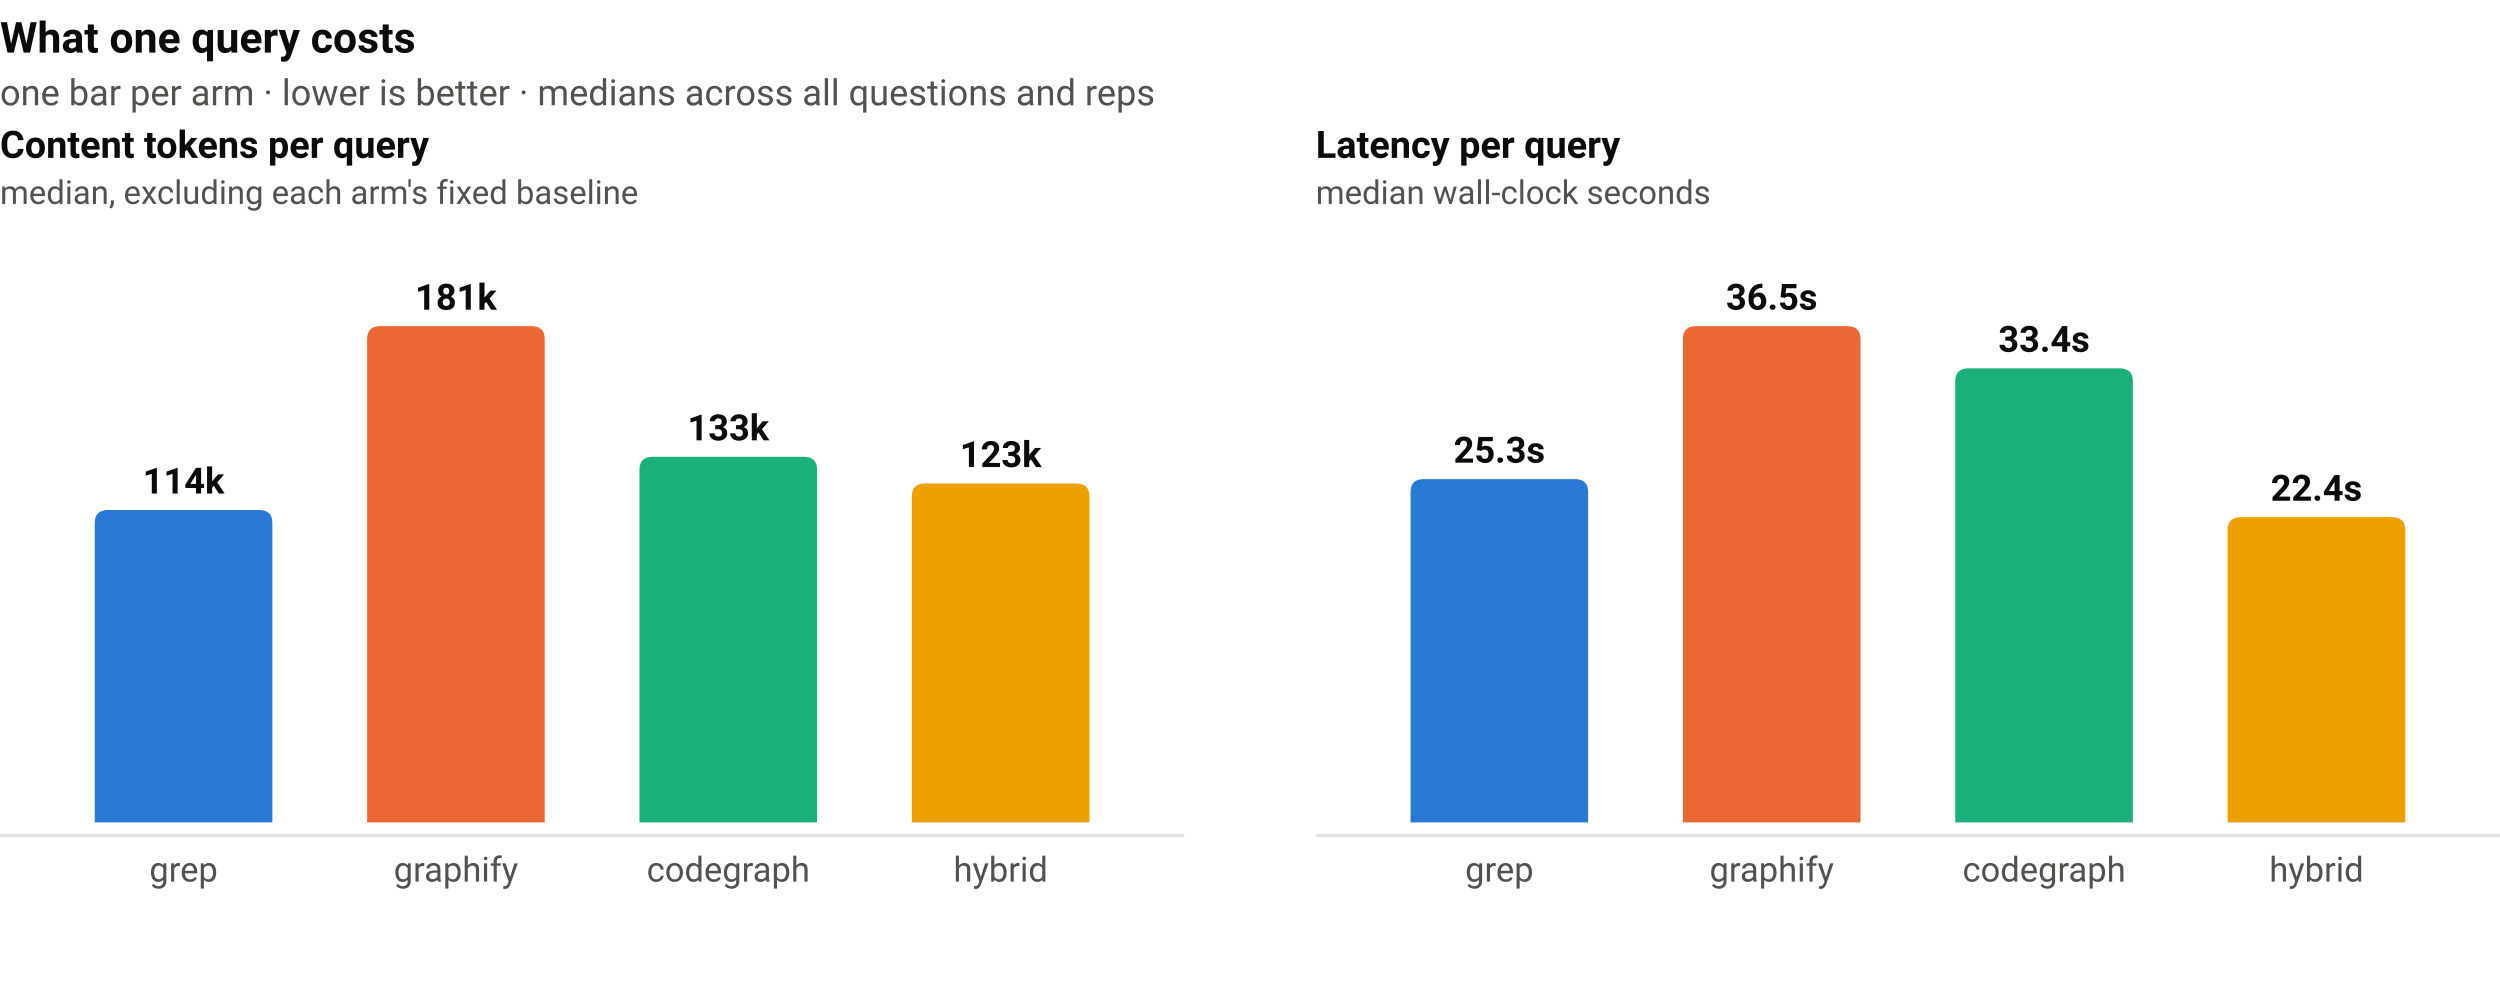
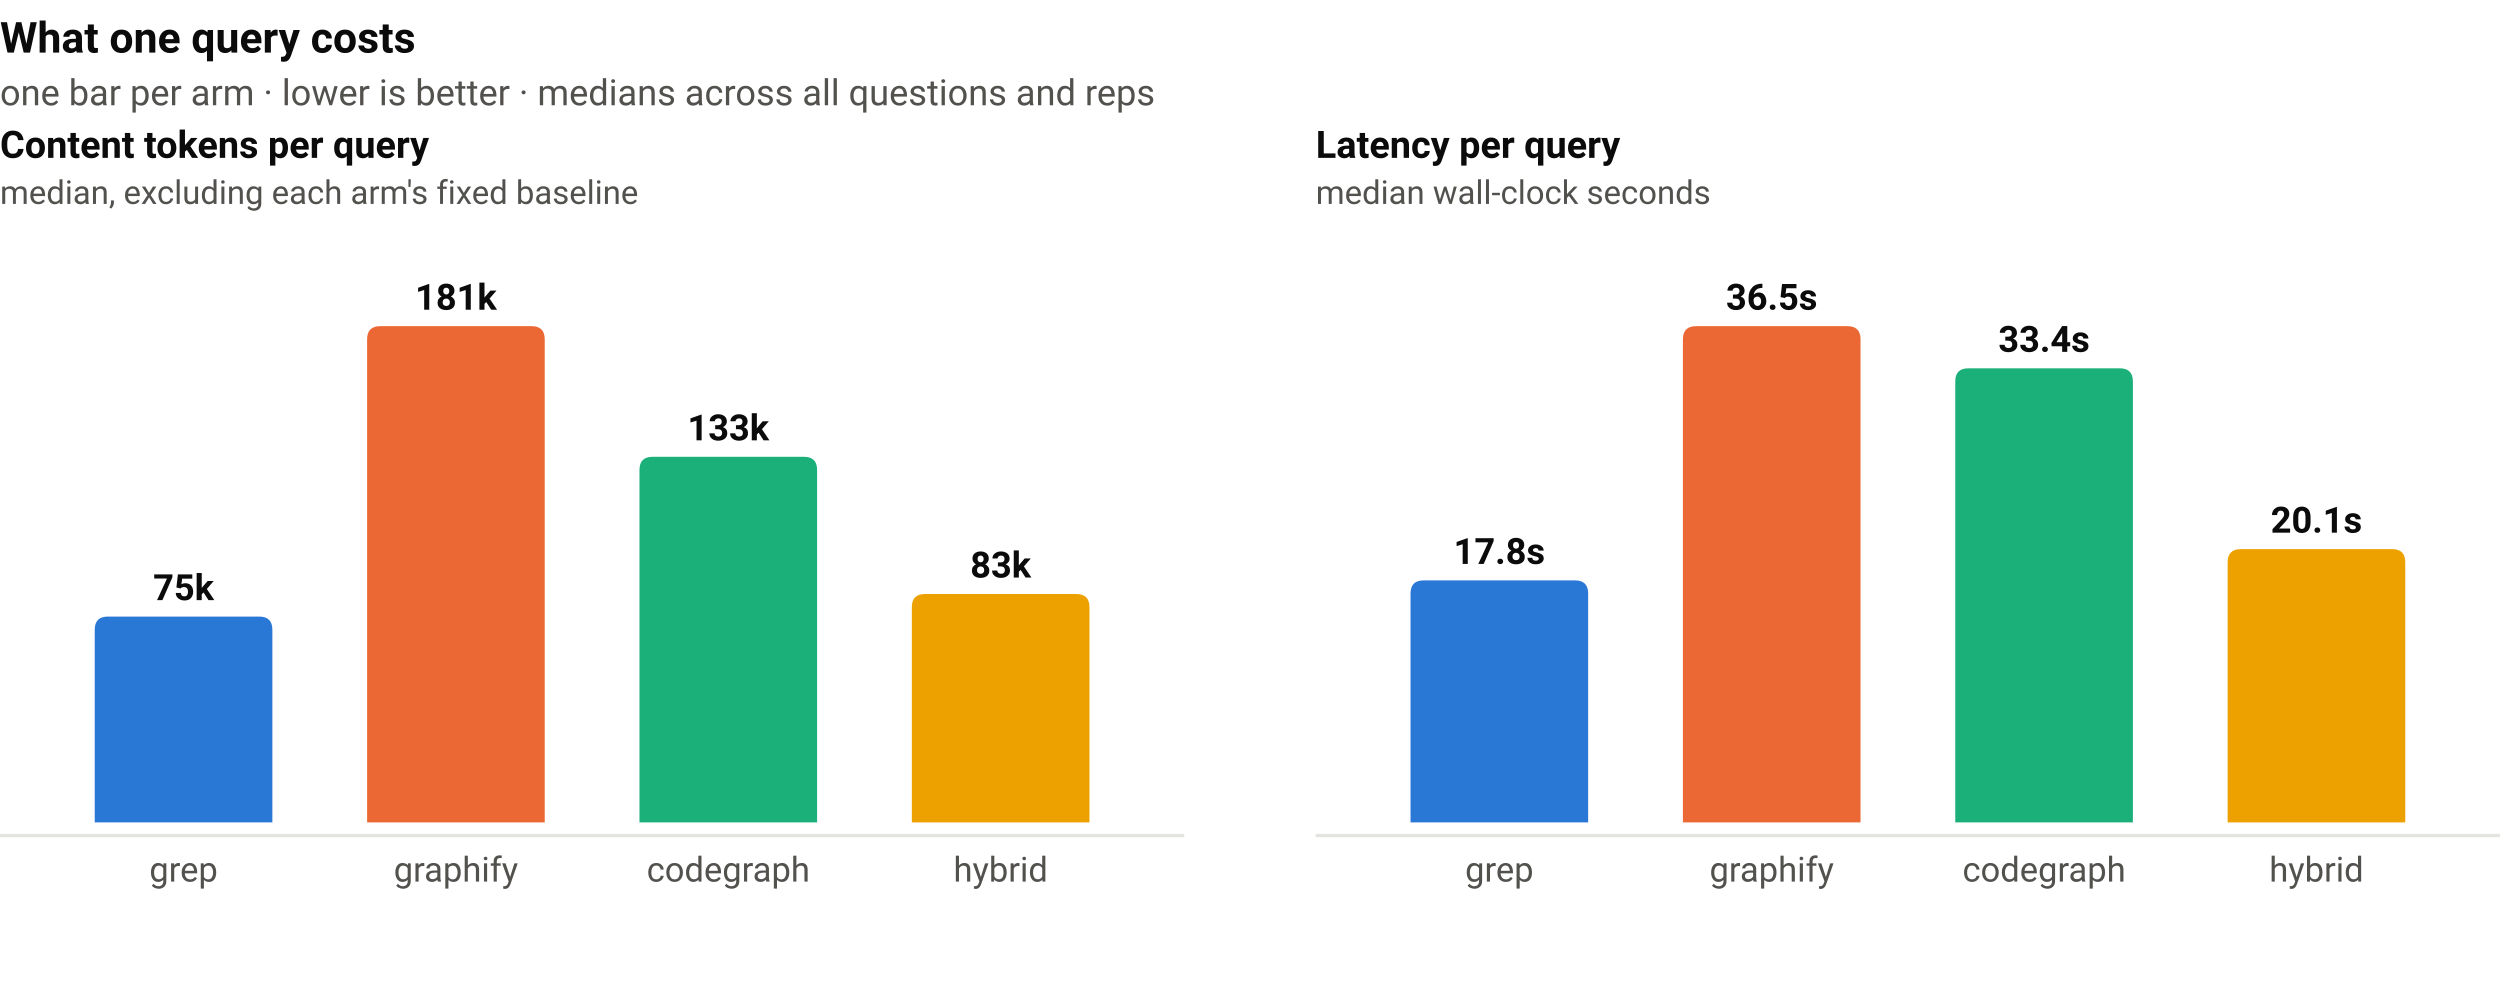
<svg xmlns="http://www.w3.org/2000/svg" width="760" height="300" viewBox="0 0 760 300" font-family="system-ui,-apple-system,Segoe UI,Roboto,sans-serif" role="img">
  <text x="0" y="16" font-size="13" font-weight="600" fill="#0b0b0b">What one query costs</text>
  <text x="0" y="32" font-size="11" fill="#52514e">one bar per arm · lower is better · medians across all questions and reps</text>
  <text x="0" y="48" font-size="11.5" font-weight="600" fill="#0b0b0b">Content tokens per query</text>
  <text x="0" y="62" font-size="10" fill="#52514e">median, excluding each arm's fixed baseline</text>
-   <path d="M28.8 250 L28.8 159.039 Q28.8 155.039 32.8 155.039 L78.8 155.039 Q82.8 155.039 82.8 159.039 L82.8 250 Z" fill="#2a78d6" />
-   <text x="55.8" y="150.039" font-size="11" font-weight="600" fill="#0b0b0b" text-anchor="middle">114k</text>
+   <path d="M28.8 250 L28.8 191.437 Q28.8 187.437 32.8 187.437 L78.8 187.437 Q82.8 187.437 82.8 191.437 L82.8 250 Z" fill="#2a78d6" />
+   <text x="55.8" y="182.437" font-size="11" font-weight="600" fill="#0b0b0b" text-anchor="middle">75k</text>
  <text x="55.8" y="268" font-size="10.5" fill="#52514e" text-anchor="middle">grep</text>
  <path d="M111.6 250 L111.6 103.153 Q111.6 99.153 115.6 99.153 L161.6 99.153 Q165.6 99.153 165.6 103.153 L165.6 250 Z" fill="#eb6834" />
  <text x="138.6" y="94.153" font-size="11" font-weight="600" fill="#0b0b0b" text-anchor="middle">181k</text>
  <text x="138.6" y="268" font-size="10.5" fill="#52514e" text-anchor="middle">graphify</text>
  <path d="M194.4 250 L194.4 142.865 Q194.4 138.865 198.4 138.865 L244.4 138.865 Q248.4 138.865 248.4 142.865 L248.4 250 Z" fill="#1baf7a" />
  <text x="221.4" y="133.865" font-size="11" font-weight="600" fill="#0b0b0b" text-anchor="middle">133k</text>
  <text x="221.4" y="268" font-size="10.5" fill="#52514e" text-anchor="middle">codegraph</text>
-   <path d="M277.2 250 L277.2 150.981 Q277.2 146.981 281.2 146.981 L327.2 146.981 Q331.2 146.981 331.2 150.981 L331.2 250 Z" fill="#eda100" />
-   <text x="304.2" y="141.981" font-size="11" font-weight="600" fill="#0b0b0b" text-anchor="middle">123k</text>
+   <path d="M277.2 250 L277.2 184.578 Q277.2 180.578 281.2 180.578 L327.2 180.578 Q331.2 180.578 331.2 184.578 L331.2 250 Z" fill="#eda100" />
+   <text x="304.2" y="175.578" font-size="11" font-weight="600" fill="#0b0b0b" text-anchor="middle">83k</text>
  <text x="304.2" y="268" font-size="10.5" fill="#52514e" text-anchor="middle">hybrid</text>
  <line x1="0" y1="254" x2="360" y2="254" stroke="#e3e3e0" stroke-width="1" />
  <text x="400" y="48" font-size="11.5" font-weight="600" fill="#0b0b0b">Latency per query</text>
  <text x="400" y="62" font-size="10" fill="#52514e">median wall-clock seconds</text>
-   <path d="M428.8 250 L428.8 149.647 Q428.8 145.647 432.8 145.647 L478.8 145.647 Q482.8 145.647 482.8 149.647 L482.8 250 Z" fill="#2a78d6" />
-   <text x="455.8" y="140.647" font-size="11" font-weight="600" fill="#0b0b0b" text-anchor="middle">25.3s</text>
+   <path d="M428.8 250 L428.8 180.436 Q428.8 176.436 432.8 176.436 L478.8 176.436 Q482.8 176.436 482.8 180.436 L482.8 250 Z" fill="#2a78d6" />
+   <text x="455.8" y="171.436" font-size="11" font-weight="600" fill="#0b0b0b" text-anchor="middle">17.8s</text>
  <text x="455.8" y="268" font-size="10.5" fill="#52514e" text-anchor="middle">grep</text>
  <path d="M511.6 250 L511.6 103.153 Q511.6 99.153 515.6 99.153 L561.6 99.153 Q565.6 99.153 565.6 103.153 L565.6 250 Z" fill="#eb6834" />
  <text x="538.6" y="94.153" font-size="11" font-weight="600" fill="#0b0b0b" text-anchor="middle">36.5s</text>
  <text x="538.6" y="268" font-size="10.5" fill="#52514e" text-anchor="middle">graphify</text>
  <path d="M594.4 250 L594.4 115.964 Q594.4 111.964 598.4 111.964 L644.4 111.964 Q648.4 111.964 648.4 115.964 L648.4 250 Z" fill="#1baf7a" />
  <text x="621.4" y="106.964" font-size="11" font-weight="600" fill="#0b0b0b" text-anchor="middle">33.4s</text>
  <text x="621.4" y="268" font-size="10.5" fill="#52514e" text-anchor="middle">codegraph</text>
-   <path d="M677.2 250 L677.2 161.218 Q677.2 157.218 681.2 157.218 L727.2 157.218 Q731.2 157.218 731.2 161.218 L731.2 250 Z" fill="#eda100" />
-   <text x="704.2" y="152.218" font-size="11" font-weight="600" fill="#0b0b0b" text-anchor="middle">22.4s</text>
+   <path d="M677.2 250 L677.2 170.931 Q677.2 166.931 681.2 166.931 L727.2 166.931 Q731.2 166.931 731.2 170.931 L731.2 250 Z" fill="#eda100" />
+   <text x="704.2" y="161.931" font-size="11" font-weight="600" fill="#0b0b0b" text-anchor="middle">20.1s</text>
  <text x="704.2" y="268" font-size="10.5" fill="#52514e" text-anchor="middle">hybrid</text>
  <line x1="400" y1="254" x2="760" y2="254" stroke="#e3e3e0" stroke-width="1" />
</svg>
